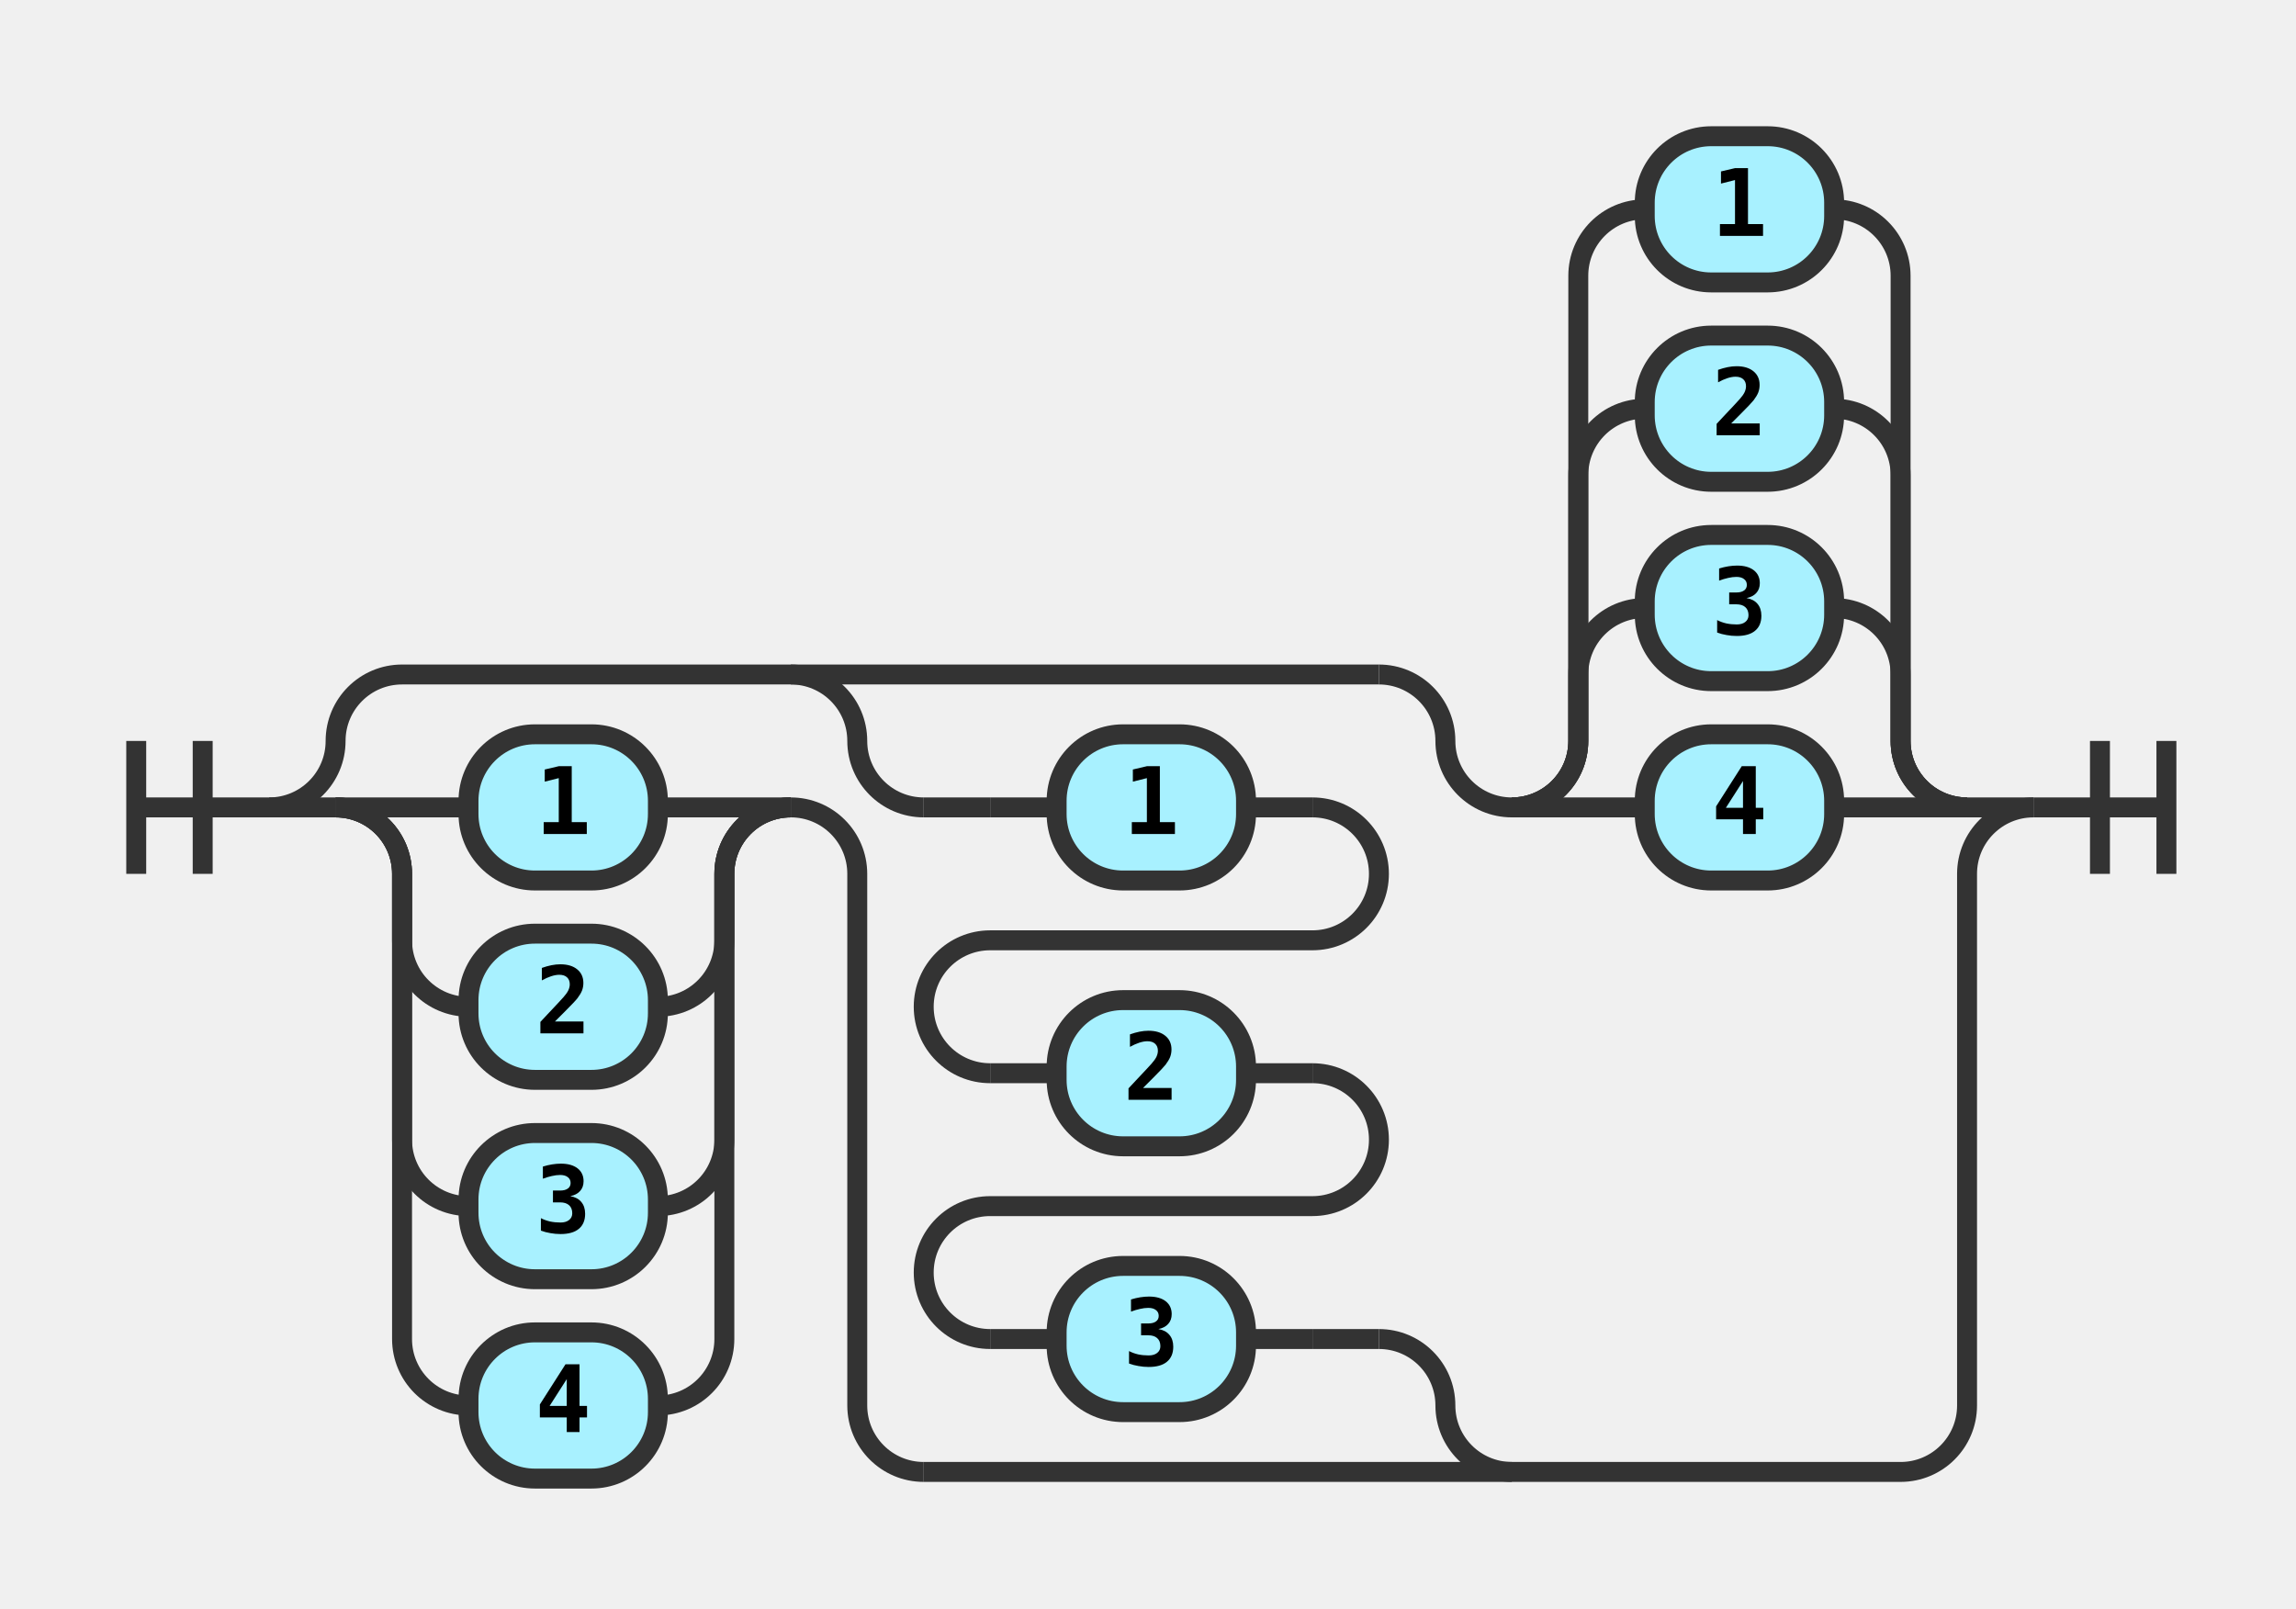
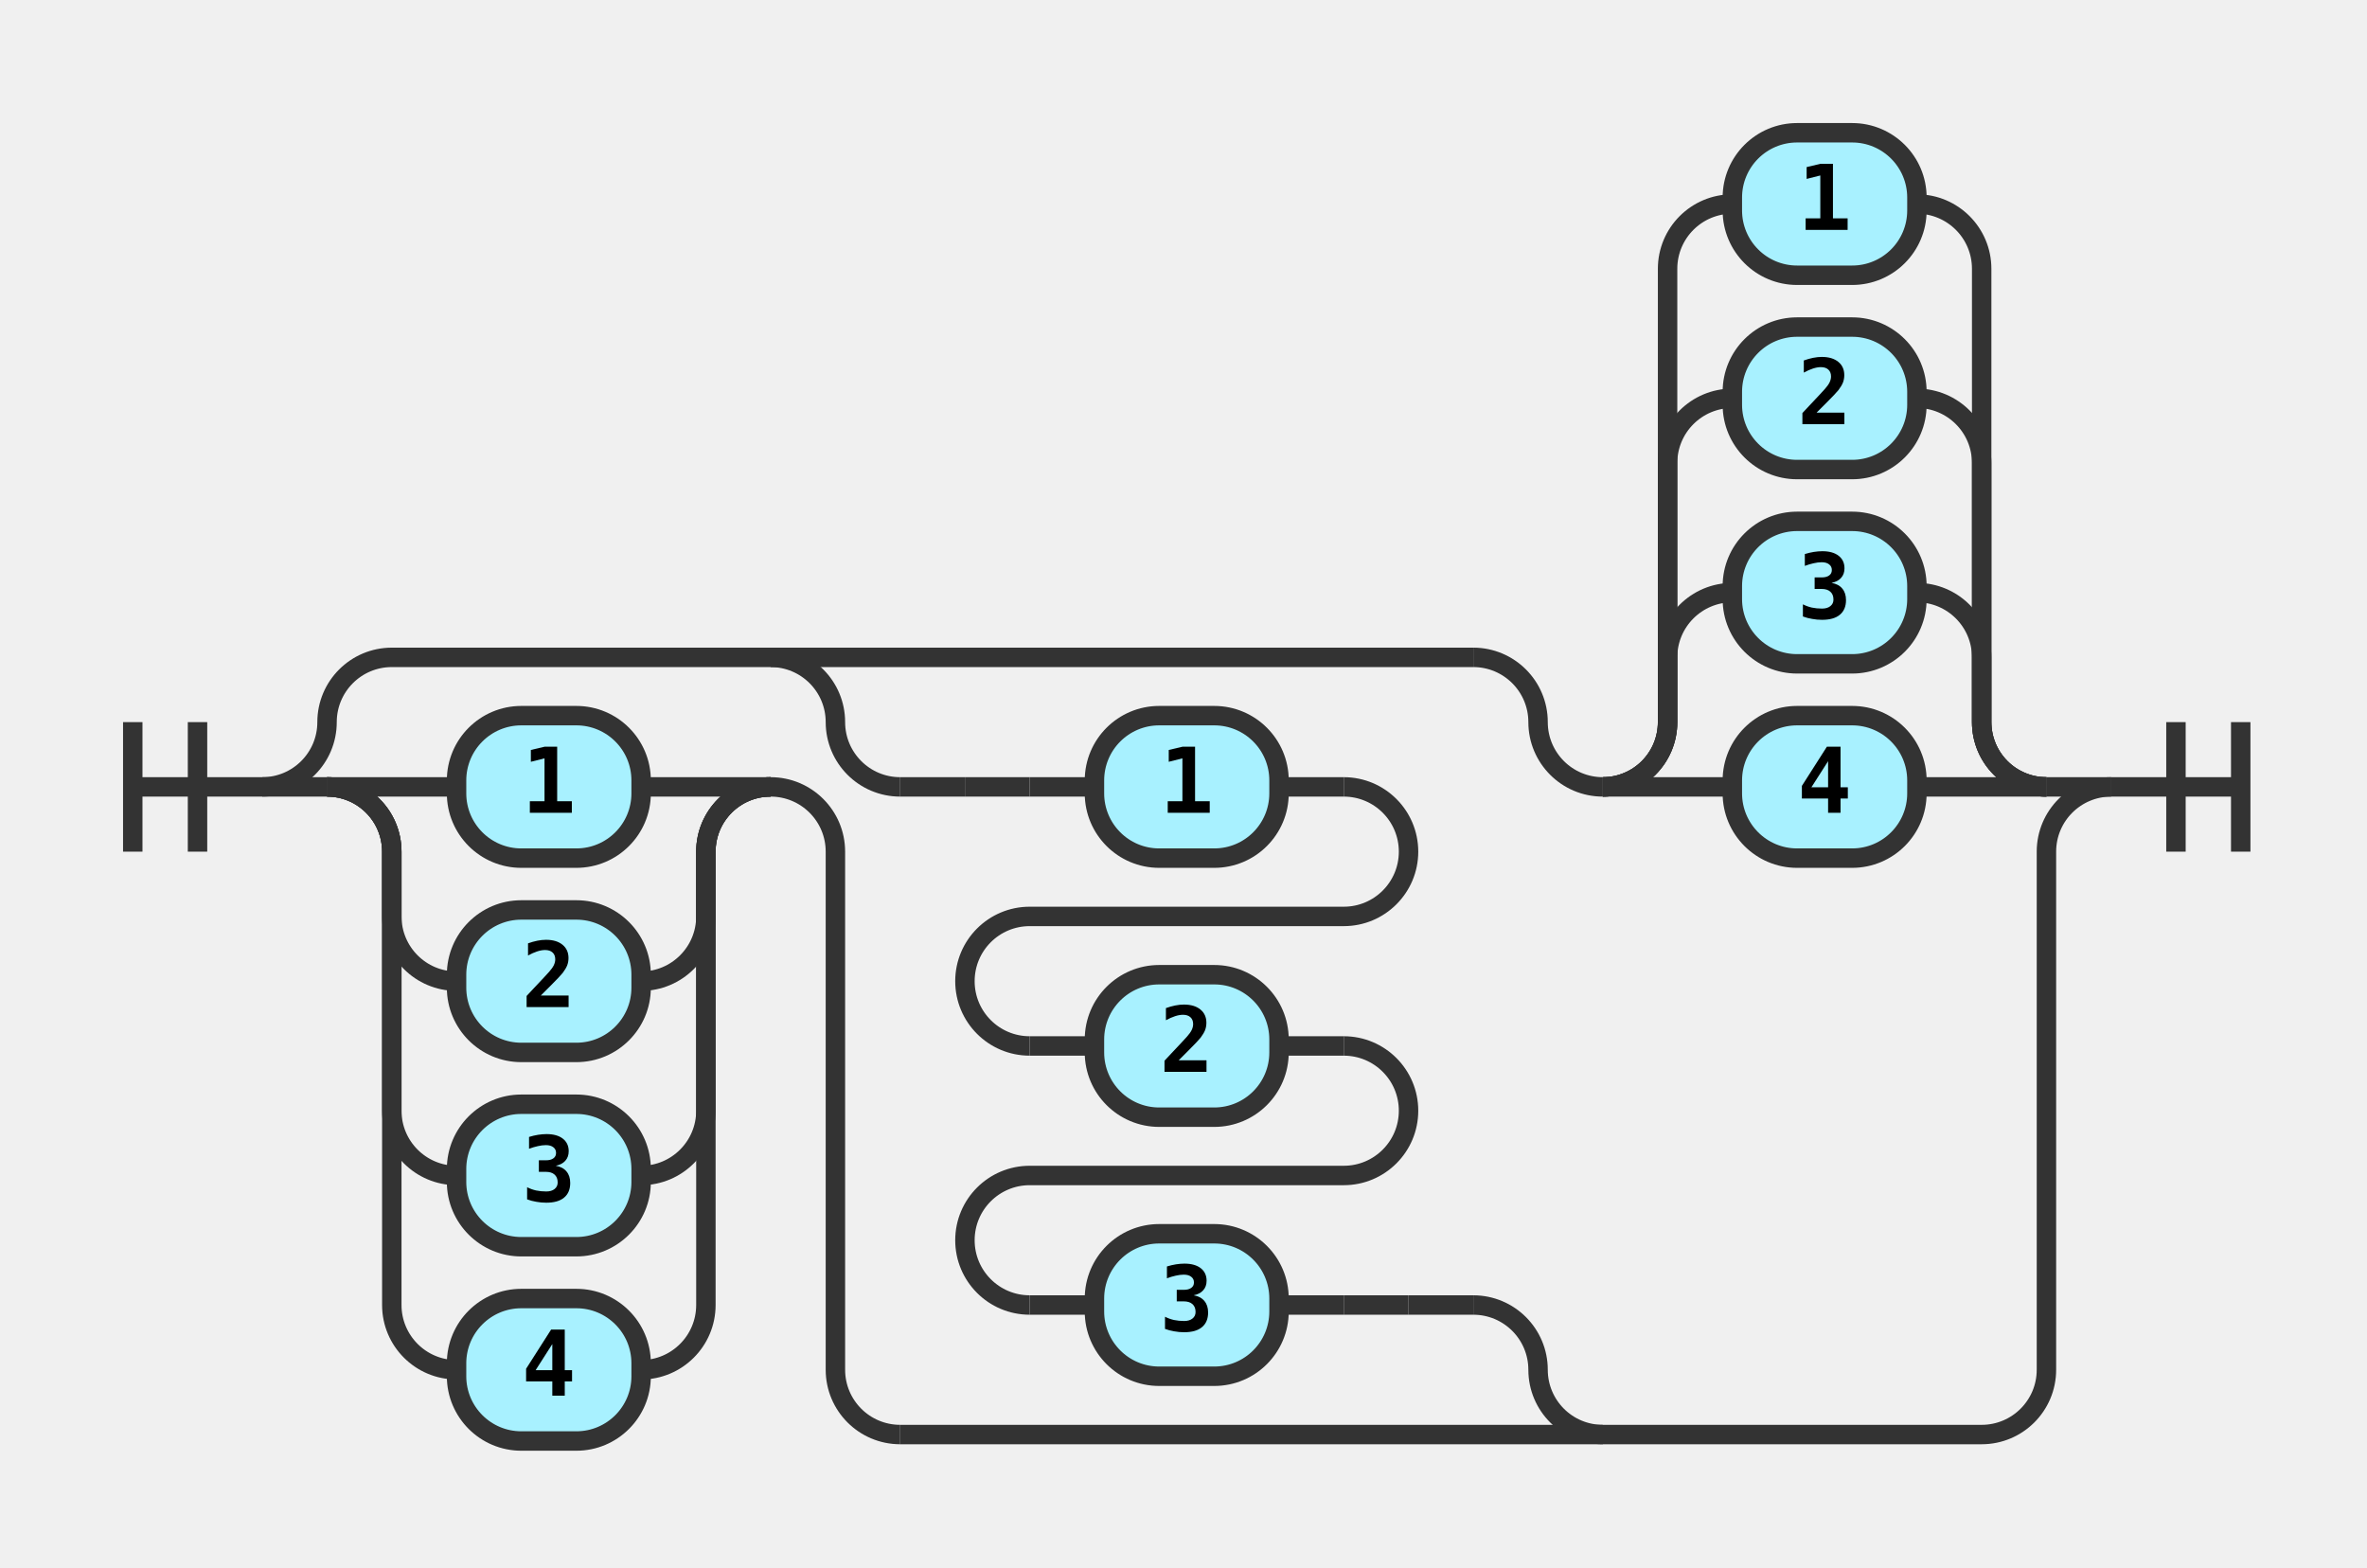
- <svg xmlns="http://www.w3.org/2000/svg" class="railroad-diagram" height="242" viewBox="0 0 345.5 242" width="345.5">
+ <svg xmlns="http://www.w3.org/2000/svg" class="railroad-diagram" height="242" viewBox="0 0 365.5 242" width="365.5">
  <g transform="translate(.5 .5)">
    <g>
      <path d="M20 111v20m10 -20v20m-10 -10h20" />
    </g>
    <g>
      <path d="M40 121h0.0" />
-       <path d="M305.5 121h0.0" />
-       <path d="M40.0 121a10 10 0 0 0 10 -10v0a10 10 0 0 1 10 -10h147.0" />
-       <path d="M138.5 221h147.0a10 10 0 0 0 10 -10v-80a10 10 0 0 1 10 -10" />
+       <path d="M325.5 121h0.0" />
+       <path d="M40.0 121a10 10 0 0 0 10 -10v0a10 10 0 0 1 10 -10h167.0" />
+       <path d="M138.5 221h167.0a10 10 0 0 0 10 -10v-80a10 10 0 0 1 10 -10" />
      <path d="M40.0 121h10" />
      <g>
        <path d="M50.0 121h0.0" />
        <path d="M118.5 121h0.0" />
        <path d="M50.0 121h20" />
        <g class="terminal ">
          <path d="M70.0 121h0.0" />
          <path d="M98.5 121h0.0" />
          <rect height="22" rx="10" ry="10" width="28.5" x="70" y="110" />
          <text x="84.25" y="125">1</text>
        </g>
        <path d="M98.5 121h20" />
        <path d="M50.0 121a10 10 0 0 1 10 10v10a10 10 0 0 0 10 10" />
        <g class="terminal ">
          <path d="M70.0 151h0.0" />
          <path d="M98.5 151h0.0" />
          <rect height="22" rx="10" ry="10" width="28.5" x="70" y="140" />
          <text x="84.25" y="155">2</text>
        </g>
        <path d="M98.5 151a10 10 0 0 0 10 -10v-10a10 10 0 0 1 10 -10" />
        <path d="M50.0 121a10 10 0 0 1 10 10v40a10 10 0 0 0 10 10" />
        <g class="terminal ">
          <path d="M70.0 181h0.0" />
          <path d="M98.5 181h0.0" />
          <rect height="22" rx="10" ry="10" width="28.5" x="70" y="170" />
          <text x="84.25" y="185">3</text>
        </g>
        <path d="M98.5 181a10 10 0 0 0 10 -10v-40a10 10 0 0 1 10 -10" />
        <path d="M50.0 121a10 10 0 0 1 10 10v70a10 10 0 0 0 10 10" />
        <g class="terminal ">
          <path d="M70.0 211h0.0" />
          <path d="M98.5 211h0.0" />
          <rect height="22" rx="10" ry="10" width="28.5" x="70" y="200" />
          <text x="84.25" y="215">4</text>
        </g>
        <path d="M98.5 211a10 10 0 0 0 10 -10v-70a10 10 0 0 1 10 -10" />
      </g>
      <path d="M118.5 121a10 10 0 0 1 10 10v80a10 10 0 0 0 10 10" />
      <path d="M118.5 101a10 10 0 0 1 10 10v0a10 10 0 0 0 10 10" />
      <g>
-         <path d="M138.5 121h0.0" />
-         <path d="M138.5 121h10" />
+         <path d="M138.5 121h10.0" />
+         <path d="M148.5 121h10" />
        <g class="terminal ">
-           <path d="M148.5 121h10.0" />
-           <path d="M187.0 121h10.0" />
-           <rect height="22" rx="10" ry="10" width="28.5" x="158.5" y="110" />
-           <text x="172.75" y="125">1</text>
+           <path d="M158.5 121h10.0" />
+           <path d="M197.0 121h10.0" />
+           <rect height="22" rx="10" ry="10" width="28.5" x="168.5" y="110" />
+           <text x="182.75" y="125">1</text>
        </g>
-         <path d="M197.0 121a10 10 0 0 1 10 10v0a10 10 0 0 1 -10 10h-48.5a10 10 0 0 0 -10 10v0a10 10 0 0 0 10 10" />
+         <path d="M207.0 121a10 10 0 0 1 10 10v0a10 10 0 0 1 -10 10h-48.5a10 10 0 0 0 -10 10v0a10 10 0 0 0 10 10" />
        <g class="terminal ">
-           <path d="M148.5 161h10.0" />
-           <path d="M187.0 161h10.0" />
-           <rect height="22" rx="10" ry="10" width="28.5" x="158.5" y="150" />
-           <text x="172.75" y="165">2</text>
+           <path d="M158.5 161h10.0" />
+           <path d="M197.0 161h10.0" />
+           <rect height="22" rx="10" ry="10" width="28.5" x="168.5" y="150" />
+           <text x="182.75" y="165">2</text>
        </g>
-         <path d="M197.0 161a10 10 0 0 1 10 10v0a10 10 0 0 1 -10 10h-48.5a10 10 0 0 0 -10 10v0a10 10 0 0 0 10 10" />
+         <path d="M207.0 161a10 10 0 0 1 10 10v0a10 10 0 0 1 -10 10h-48.5a10 10 0 0 0 -10 10v0a10 10 0 0 0 10 10" />
        <g class="terminal ">
-           <path d="M148.5 201h10.0" />
-           <path d="M187.0 201h10.0" />
-           <rect height="22" rx="10" ry="10" width="28.5" x="158.5" y="190" />
-           <text x="172.75" y="205">3</text>
+           <path d="M158.5 201h10.0" />
+           <path d="M197.0 201h10.0" />
+           <rect height="22" rx="10" ry="10" width="28.5" x="168.5" y="190" />
+           <text x="182.75" y="205">3</text>
        </g>
-         <path d="M197.0 201h10" />
-         <path d="M207.0 201h0.0" />
+         <path d="M207.0 201h10" />
+         <path d="M217.0 201h10.0" />
      </g>
-       <path d="M207.0 201a10 10 0 0 1 10 10v0a10 10 0 0 0 10 10" />
-       <path d="M207.0 101a10 10 0 0 1 10 10v0a10 10 0 0 0 10 10" />
+       <path d="M227.0 201a10 10 0 0 1 10 10v0a10 10 0 0 0 10 10" />
+       <path d="M227.0 101a10 10 0 0 1 10 10v0a10 10 0 0 0 10 10" />
      <g>
-         <path d="M227.0 121h0.0" />
-         <path d="M295.5 121h0.0" />
-         <path d="M227.0 121a10 10 0 0 0 10 -10v-10a10 10 0 0 1 10 -10" />
+         <path d="M247.0 121h0.0" />
+         <path d="M315.5 121h0.0" />
+         <path d="M247.0 121a10 10 0 0 0 10 -10v-10a10 10 0 0 1 10 -10" />
        <g class="terminal ">
-           <path d="M247.0 91h0.0" />
-           <path d="M275.5 91h0.0" />
-           <rect height="22" rx="10" ry="10" width="28.5" x="247" y="80" />
-           <text x="261.25" y="95">3</text>
+           <path d="M267.0 91h0.0" />
+           <path d="M295.5 91h0.0" />
+           <rect height="22" rx="10" ry="10" width="28.5" x="267" y="80" />
+           <text x="281.25" y="95">3</text>
        </g>
-         <path d="M275.5 91a10 10 0 0 1 10 10v10a10 10 0 0 0 10 10" />
-         <path d="M227.0 121a10 10 0 0 0 10 -10v-40a10 10 0 0 1 10 -10" />
+         <path d="M295.5 91a10 10 0 0 1 10 10v10a10 10 0 0 0 10 10" />
+         <path d="M247.0 121a10 10 0 0 0 10 -10v-40a10 10 0 0 1 10 -10" />
        <g class="terminal ">
-           <path d="M247.0 61h0.0" />
-           <path d="M275.5 61h0.0" />
-           <rect height="22" rx="10" ry="10" width="28.5" x="247" y="50" />
-           <text x="261.25" y="65">2</text>
+           <path d="M267.0 61h0.0" />
+           <path d="M295.5 61h0.0" />
+           <rect height="22" rx="10" ry="10" width="28.5" x="267" y="50" />
+           <text x="281.25" y="65">2</text>
        </g>
-         <path d="M275.5 61a10 10 0 0 1 10 10v40a10 10 0 0 0 10 10" />
-         <path d="M227.0 121a10 10 0 0 0 10 -10v-70a10 10 0 0 1 10 -10" />
+         <path d="M295.5 61a10 10 0 0 1 10 10v40a10 10 0 0 0 10 10" />
+         <path d="M247.0 121a10 10 0 0 0 10 -10v-70a10 10 0 0 1 10 -10" />
        <g class="terminal ">
-           <path d="M247.0 31h0.0" />
-           <path d="M275.5 31h0.0" />
-           <rect height="22" rx="10" ry="10" width="28.5" x="247" y="20" />
-           <text x="261.25" y="35">1</text>
+           <path d="M267.0 31h0.0" />
+           <path d="M295.5 31h0.0" />
+           <rect height="22" rx="10" ry="10" width="28.5" x="267" y="20" />
+           <text x="281.25" y="35">1</text>
        </g>
-         <path d="M275.5 31a10 10 0 0 1 10 10v70a10 10 0 0 0 10 10" />
-         <path d="M227.0 121h20" />
+         <path d="M295.5 31a10 10 0 0 1 10 10v70a10 10 0 0 0 10 10" />
+         <path d="M247.0 121h20" />
        <g class="terminal ">
-           <path d="M247.0 121h0.0" />
-           <path d="M275.5 121h0.0" />
-           <rect height="22" rx="10" ry="10" width="28.5" x="247" y="110" />
-           <text x="261.25" y="125">4</text>
+           <path d="M267.0 121h0.0" />
+           <path d="M295.5 121h0.0" />
+           <rect height="22" rx="10" ry="10" width="28.5" x="267" y="110" />
+           <text x="281.25" y="125">4</text>
        </g>
-         <path d="M275.5 121h20" />
+         <path d="M295.5 121h20" />
      </g>
-       <path d="M295.5 121h10" />
+       <path d="M315.5 121h10" />
    </g>
-     <path d="M 305.5 121 h 20 m -10 -10 v 20 m 10 -20 v 20" />
+     <path d="M 325.5 121 h 20 m -10 -10 v 20 m 10 -20 v 20" />
  </g>
  <style>/*  */
* {
  color: #333333;
}
svg.railroad-diagram {
  background-color: white;
}
svg.railroad-diagram path {
  stroke-width:3;
  stroke:black;
  fill:rgba(0,0,0,0);
}
svg.railroad-diagram text {
  font:bold 14px monospace;
  text-anchor:middle;
  white-space: pre;
}
svg.railroad-diagram text.diagram-text {
  font-size: 12px;
}
svg.railroad-diagram text.diagram-arrow {
  font-size: 16px;
}
svg.railroad-diagram path.diagram-text {
  stroke-width: 3;
  stroke: #333333;
  fill: white;
  cursor: help;
}
svg.railroad-diagram g.diagram-text:hover path.diagram-text {
  fill: #eee;
}
svg.railroad-diagram text.label {
  text-anchor:start;
}
svg.railroad-diagram text.comment {
  font:italic 12px monospace;
}
svg.railroad-diagram rect {
  stroke-width:3;
  stroke: #333333;
  fill:hsl(120,100%,90%);
}
svg.railroad-diagram path {
  stroke: #333333;
}
svg.railroad-diagram .terminal rect {
  fill: hsl(190, 100%, 83%);
}
svg.railroad-diagram .non-terminal rect {
  fill: hsl(223, 100%, 83%);
}
svg.railroad-diagram rect.group-box {
  stroke: gray;
  stroke-dasharray: 10 5;
  fill: none;
}

/*  */
</style>
</svg>
